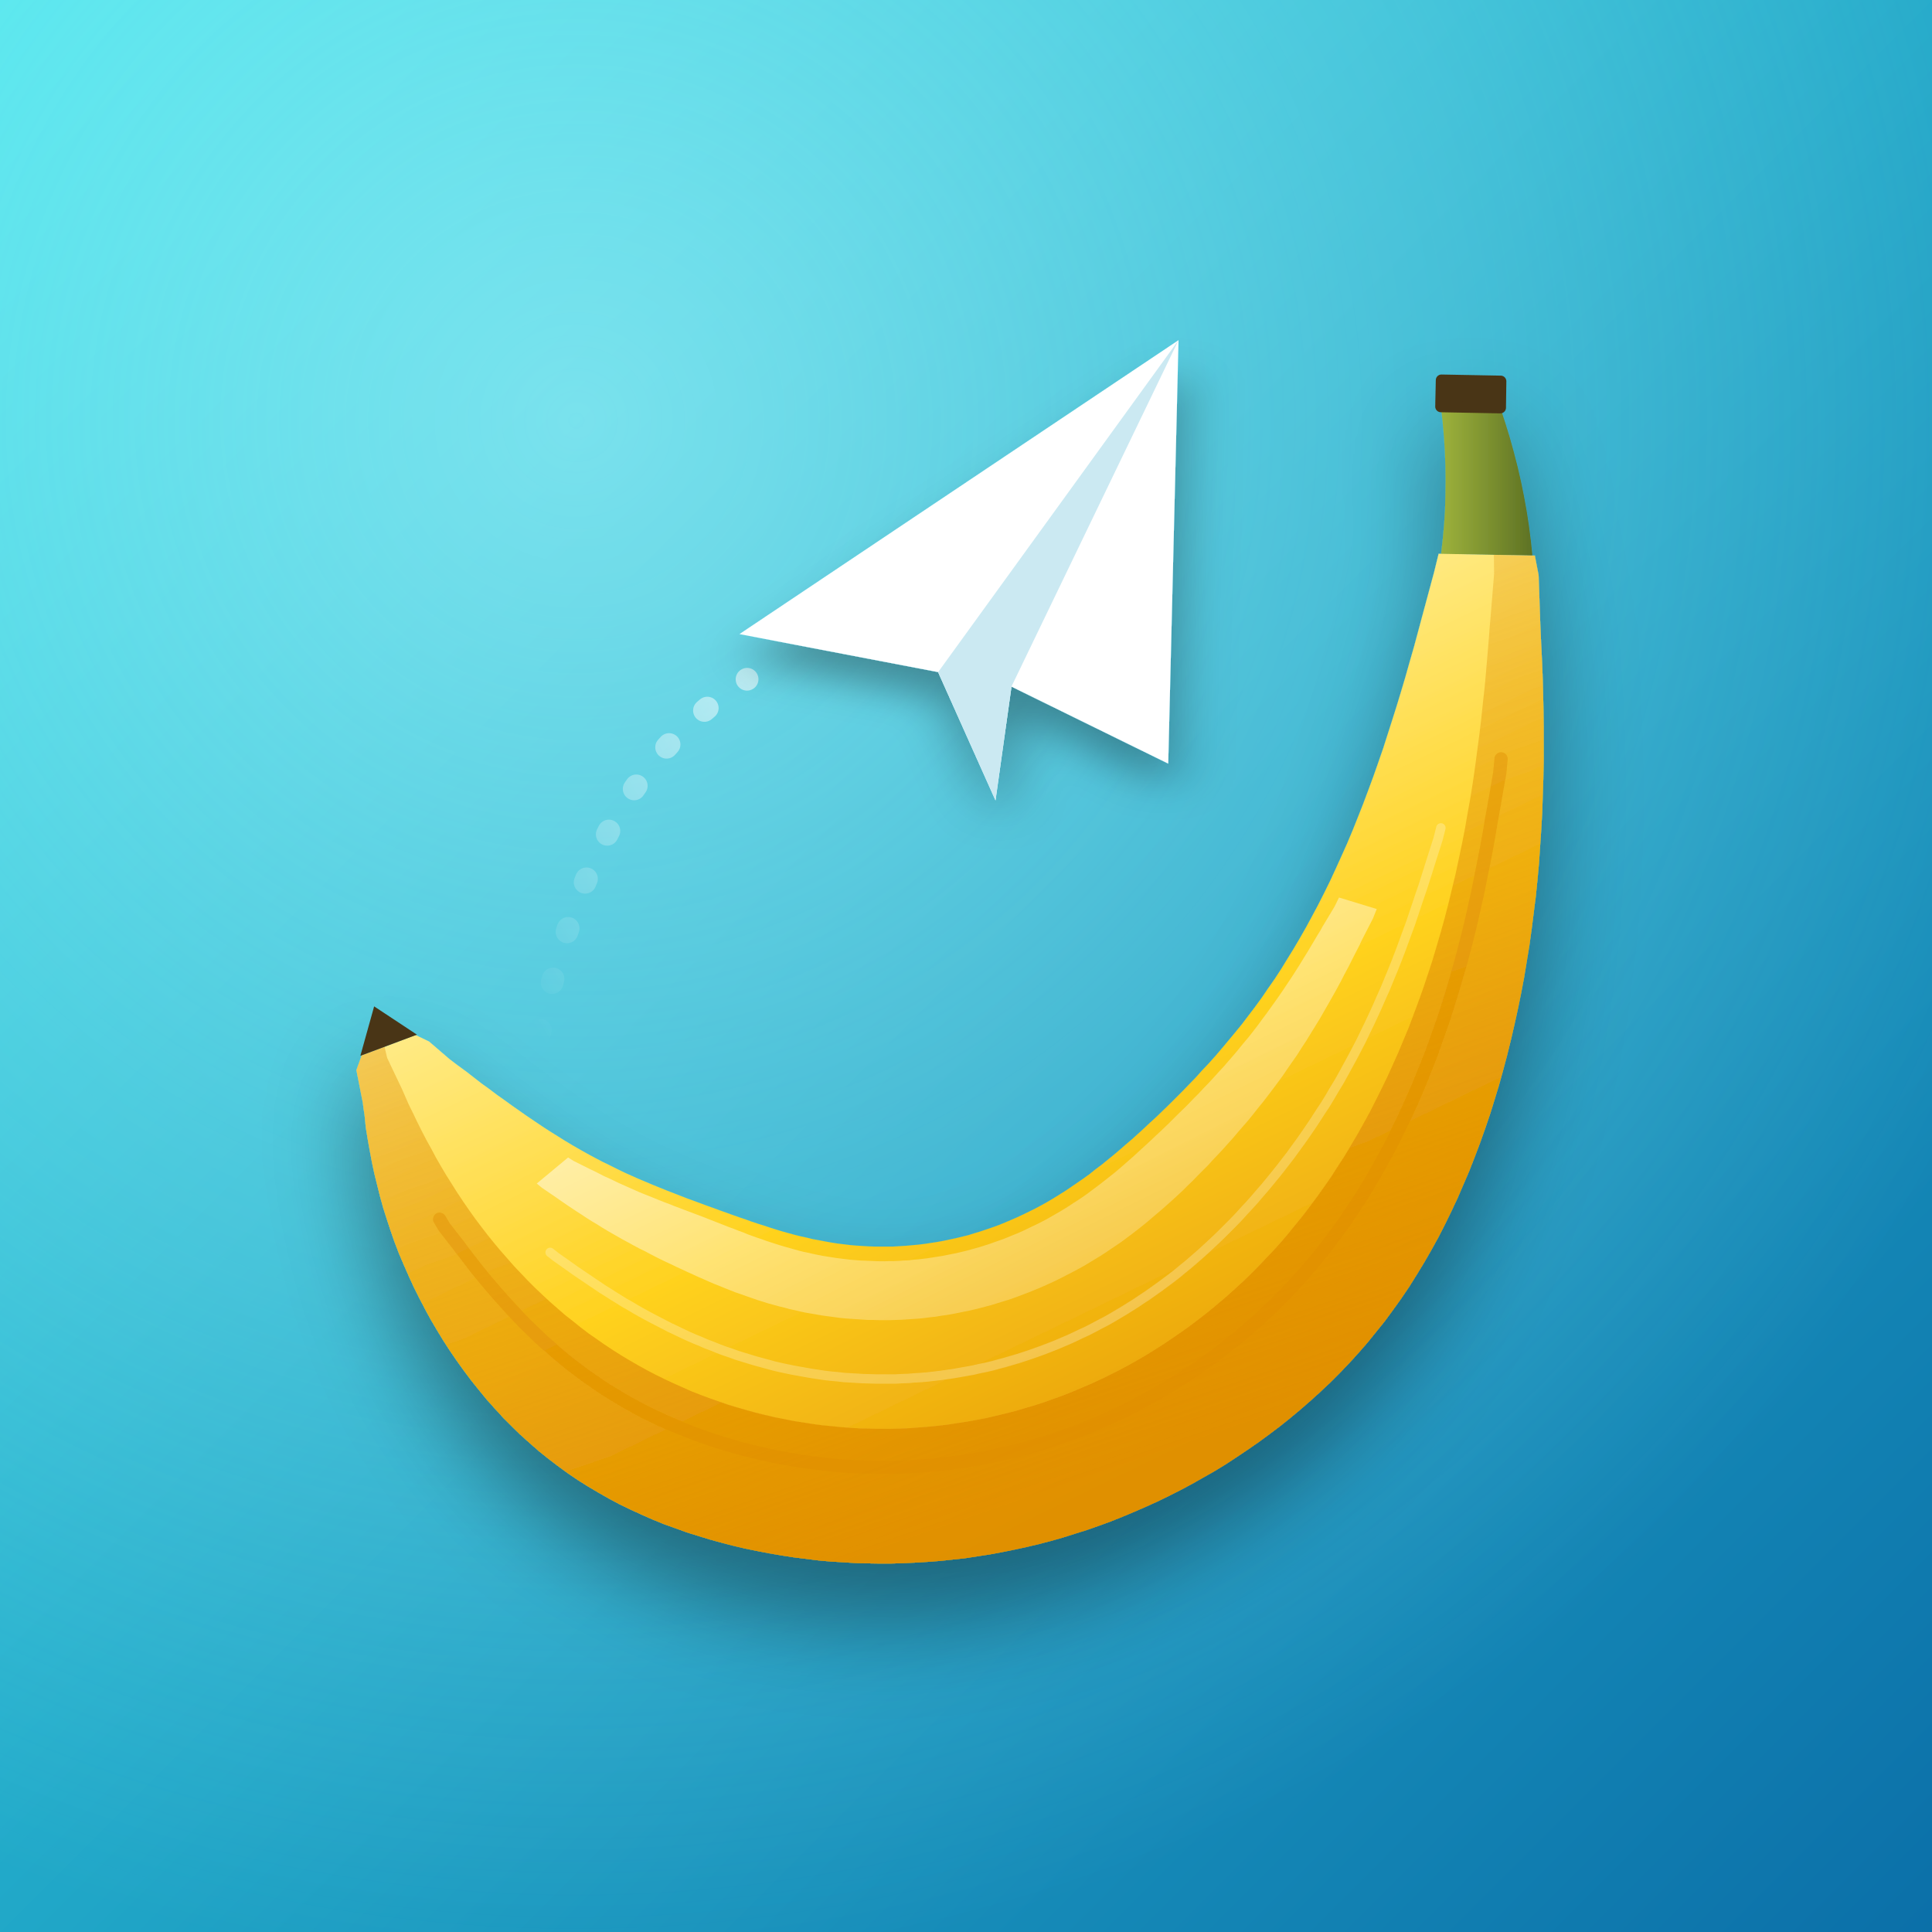
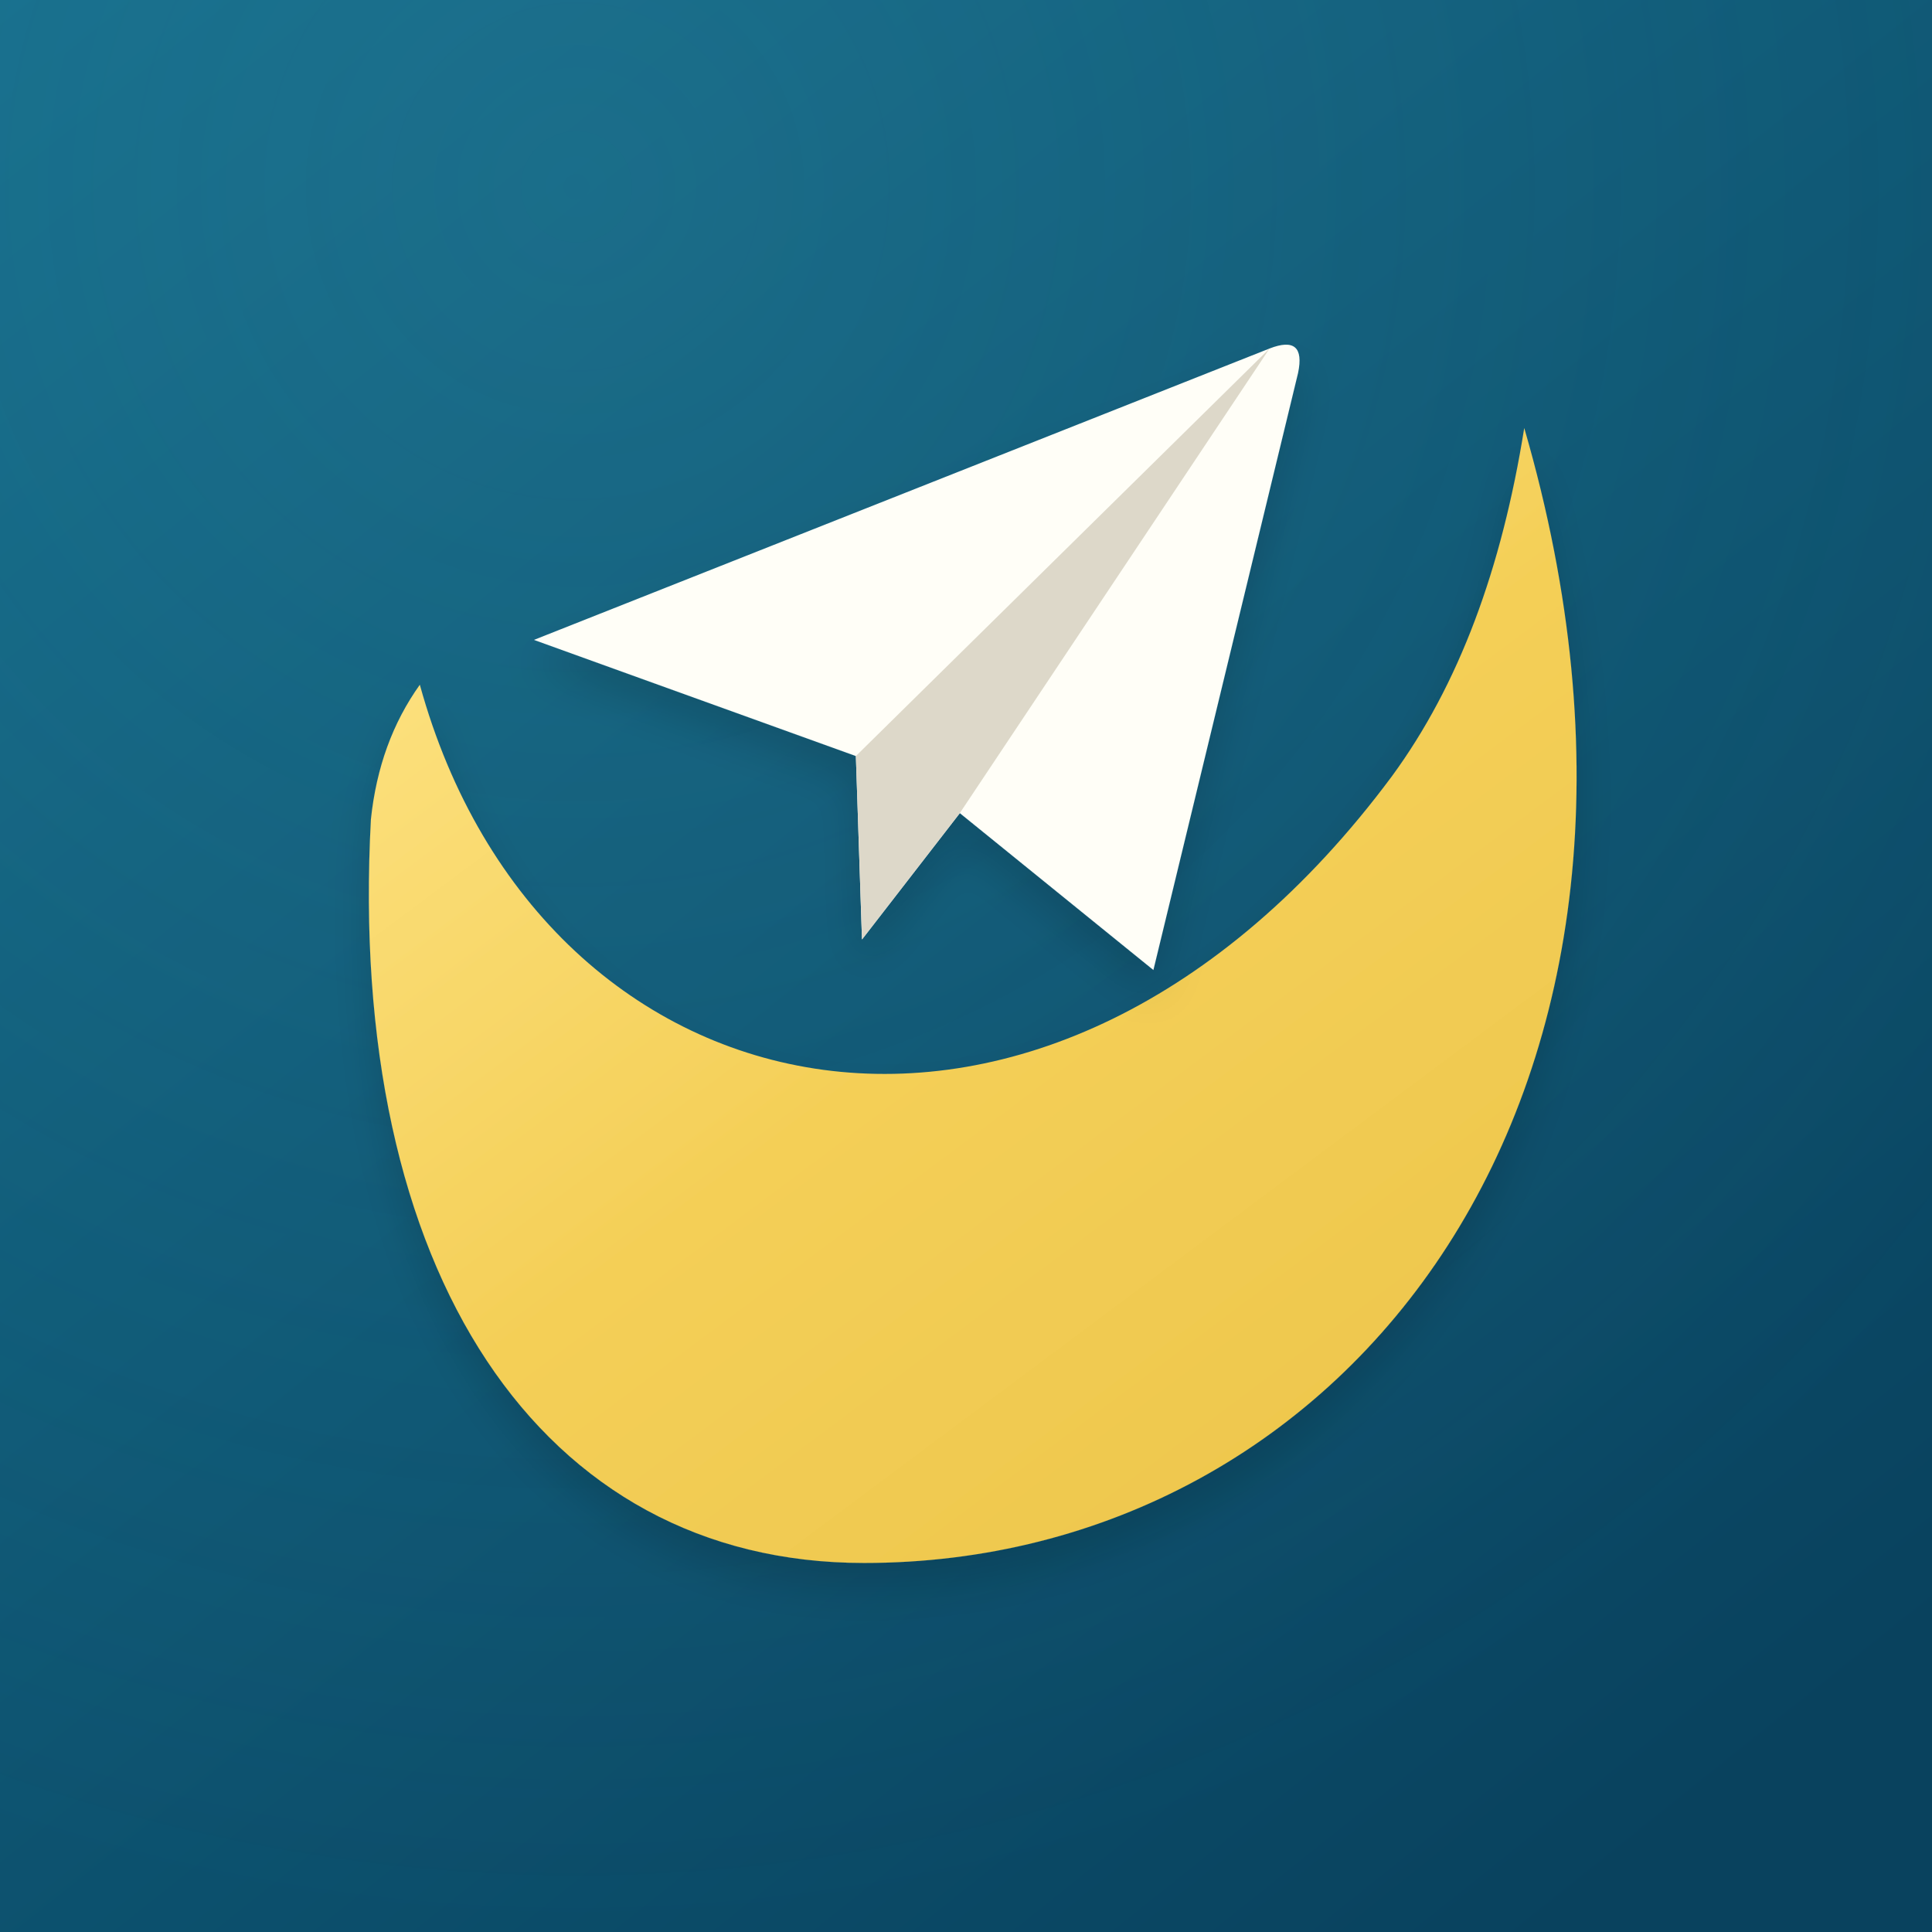
<svg xmlns="http://www.w3.org/2000/svg" width="1024" height="1024" viewBox="0 0 1024 1024">
  <defs>
-     <linearGradient id="bg" x1="0" y1="0" x2="1" y2="1">
-       <stop offset="0" stop-color="#36E0E8" />
-       <stop offset="1" stop-color="#0B6FA8" />
+     <linearGradient id="bg" x1="0" y1="0" x2="0.8" y2="1">
+       <stop offset="0" stop-color="#126A88" />
+       <stop offset="1" stop-color="#09425E" />
    </linearGradient>
-     <radialGradient id="glow" cx="0.30" cy="0.22" r="0.8">
-       <stop offset="0" stop-color="#B9FBFF" stop-opacity="0.55" />
-       <stop offset="1" stop-color="#B9FBFF" stop-opacity="0" />
+     <radialGradient id="glow" cx="0.3" cy="0.1" r="0.9">
+       <stop offset="0" stop-color="#52ABC2" stop-opacity="0.16" />
+       <stop offset="1" stop-color="#52ABC2" stop-opacity="0" />
    </radialGradient>
-     <linearGradient id="peel" x1="0.25" y1="0.2" x2="0.7" y2="1">
-       <stop offset="0" stop-color="#FFF5B0" />
-       <stop offset="0.5" stop-color="#FFD21F" />
-       <stop offset="1" stop-color="#E08E00" />
+     <linearGradient id="peel" x1="0" y1="0" x2="0.8" y2="1">
+       <stop offset="0" stop-color="#FFE68A" />
+       <stop offset="0.55" stop-color="#F4CF57" />
+       <stop offset="1" stop-color="#EDC64C" />
    </linearGradient>
-     <linearGradient id="under" x1="0" y1="0" x2="0.4" y2="1">
-       <stop offset="0" stop-color="#E08E00" stop-opacity="0" />
-       <stop offset="1" stop-color="#E08E00" stop-opacity="0.85" />
-     </linearGradient>
-     <linearGradient id="hi" x1="0" y1="0" x2="1" y2="1">
-       <stop offset="0" stop-color="#FFFFFF" stop-opacity="0.9" />
-       <stop offset="1" stop-color="#FFFFFF" stop-opacity="0.15" />
-     </linearGradient>
-     <linearGradient id="stemg" x1="0" y1="0" x2="1" y2="0">
-       <stop offset="0" stop-color="#9DB23C" />
-       <stop offset="1" stop-color="#5E7224" />
-     </linearGradient>
-     <linearGradient id="trail" x1="0" y1="1" x2="1" y2="0">
-       <stop offset="0" stop-color="#FFFFFF" stop-opacity="0" />
-       <stop offset="1" stop-color="#FFFFFF" stop-opacity="0.55" />
-     </linearGradient>
-     <filter id="shadow" x="-25%" y="-25%" width="150%" height="160%">
-       <feGaussianBlur in="SourceAlpha" stdDeviation="24" />
-       <feOffset dy="30" />
+     <filter id="shadow" x="-25%" y="-25%" width="150%" height="150%">
+       <feGaussianBlur in="SourceAlpha" stdDeviation="10" />
+       <feOffset dy="12" />
      <feComponentTransfer>
-         <feFuncA type="linear" slope="0.38" />
-       </feComponentTransfer>
-       <feMerge>
-         <feMergeNode />
-         <feMergeNode in="SourceGraphic" />
-       </feMerge>
-     </filter>
-     <filter id="pshadow" x="-40%" y="-40%" width="180%" height="190%">
-       <feGaussianBlur in="SourceAlpha" stdDeviation="12" />
-       <feOffset dy="14" />
-       <feComponentTransfer>
-         <feFuncA type="linear" slope="0.32" />
+         <feFuncA type="linear" slope="0.14" />
      </feComponentTransfer>
      <feMerge>
        <feMergeNode />
        <feMergeNode in="SourceGraphic" />
      </feMerge>
    </filter>
  </defs>
  <rect width="1024" height="1024" fill="url(#bg)" />
  <rect width="1024" height="1024" fill="url(#glow)" />
-   <g transform="translate(18 -6)">
+   <g transform="translate(-41 -41) scale(1.08)">
    <g filter="url(#shadow)">
-       <path d="M 745.8 299.6 L 746.7 291.8 L 747.4 284.0 L 747.9 276.2 L 748.1 268.4 L 748.2 260.6 L 748.1 252.8 L 747.8 245.0 L 747.3 237.2 L 746.6 229.4 L 745.7 221.5 L 777.2 222.1 L 779.8 230.0 L 782.2 237.8 L 784.4 245.7 L 786.4 253.5 L 788.2 261.3 L 789.8 269.2 L 791.2 277.0 L 792.4 284.8 L 793.4 292.6 L 794.2 300.4 Z" fill="url(#stemg)" />
-       <path d="M 745.7 221.5 L 777.2 222.1 L 777.4 208.1 L 746.0 207.5 Z" fill="#4A3418" stroke="#4A3418" stroke-width="6" stroke-linejoin="round" />
-       <path d="M 202.3 554.6 L 209.4 558.0 L 220.2 567.3 L 222.3 568.9 L 224.4 570.5 L 229.2 574.0 L 233.7 577.5 L 237.3 580.3 L 241.2 583.1 L 245.3 586.2 L 249.4 589.1 L 253.4 592.0 L 257.4 594.8 L 261.4 597.6 L 265.4 600.3 L 269.4 603.0 L 273.4 605.6 L 277.4 608.1 L 281.4 610.6 L 285.4 613.0 L 289.4 615.3 L 293.3 617.5 L 297.2 619.6 L 301.2 621.7 L 305.1 623.6 L 308.9 625.5 L 312.8 627.4 L 316.6 629.1 L 320.4 630.8 L 324.2 632.4 L 328.0 634.0 L 331.7 635.5 L 335.4 637.0 L 339.0 638.4 L 342.6 639.8 L 346.2 641.2 L 349.8 642.5 L 353.3 643.8 L 356.8 645.1 L 360.2 646.3 L 363.7 647.6 L 367.1 648.8 L 370.4 650.0 L 373.8 651.2 L 377.1 652.3 L 380.4 653.5 L 383.7 654.6 L 386.9 655.6 L 390.2 656.7 L 393.4 657.7 L 396.7 658.7 L 399.9 659.6 L 403.2 660.5 L 406.4 661.3 L 409.7 662.0 L 412.9 662.8 L 416.2 663.4 L 419.4 664.0 L 422.7 664.6 L 425.9 665.1 L 429.2 665.5 L 432.5 665.9 L 435.8 666.2 L 439.1 666.4 L 442.3 666.6 L 445.6 666.7 L 448.9 666.7 L 452.2 666.7 L 455.5 666.7 L 458.8 666.5 L 462.1 666.3 L 465.4 666.0 L 468.7 665.7 L 472.0 665.3 L 475.3 664.8 L 478.6 664.3 L 481.9 663.7 L 485.2 663.0 L 488.5 662.3 L 491.8 661.5 L 495.1 660.7 L 498.3 659.7 L 501.6 658.7 L 504.9 657.6 L 508.1 656.5 L 511.4 655.3 L 514.6 654.0 L 517.9 652.6 L 521.1 651.2 L 524.3 649.7 L 527.6 648.1 L 530.8 646.5 L 534.0 644.8 L 537.2 643.0 L 540.4 641.1 L 543.6 639.1 L 546.8 637.1 L 549.9 635.0 L 553.1 632.8 L 556.3 630.6 L 559.5 628.3 L 562.6 625.8 L 565.8 623.4 L 569.0 620.8 L 572.2 618.2 L 575.4 615.5 L 578.6 612.7 L 581.9 609.9 L 585.1 607.0 L 588.4 604.0 L 591.7 600.9 L 595.1 597.8 L 598.4 594.6 L 601.8 591.3 L 605.2 587.9 L 608.6 584.5 L 612.1 580.9 L 615.6 577.3 L 619.0 573.5 L 622.6 569.7 L 626.1 565.8 L 629.6 561.7 L 633.1 557.5 L 636.6 553.3 L 640.2 548.9 L 643.7 544.3 L 647.2 539.7 L 650.7 534.9 L 654.1 529.9 L 657.6 524.9 L 661.0 519.7 L 664.3 514.3 L 667.7 508.8 L 671.0 503.2 L 674.3 497.4 L 677.5 491.5 L 680.7 485.5 L 683.9 479.2 L 687.0 472.9 L 690.0 466.4 L 693.0 459.8 L 696.0 453.1 L 698.9 446.2 L 701.7 439.2 L 704.5 432.1 L 707.2 424.9 L 709.9 417.6 L 712.5 410.2 L 715.1 402.7 L 717.5 395.2 L 719.9 387.7 L 722.3 380.1 L 724.7 372.2 L 726.9 364.8 L 728.9 357.7 L 731.4 349.0 L 733.8 340.1 L 734.9 336.0 L 736.0 331.9 L 742.1 309.3 L 744.5 299.5 L 795.5 300.5 L 797.5 310.9 L 798.4 336.7 L 798.6 341.4 L 798.8 345.9 L 799.3 356.1 L 799.7 366.1 L 799.9 374.2 L 800.1 382.8 L 800.2 391.9 L 800.2 400.9 L 800.2 409.8 L 800.0 418.7 L 799.7 427.7 L 799.4 436.7 L 798.9 445.6 L 798.3 454.5 L 797.7 463.4 L 796.9 472.3 L 796.0 481.1 L 794.9 489.8 L 793.8 498.5 L 792.6 507.1 L 791.2 515.6 L 789.8 524.1 L 788.2 532.5 L 786.5 540.8 L 784.7 549.0 L 782.8 557.2 L 780.8 565.3 L 778.7 573.2 L 776.5 581.1 L 774.1 589.0 L 771.7 596.7 L 769.1 604.3 L 766.4 611.9 L 763.6 619.3 L 760.7 626.7 L 757.6 633.9 L 754.5 641.1 L 751.2 648.1 L 747.8 655.1 L 744.3 661.9 L 740.6 668.6 L 736.8 675.2 L 732.9 681.6 L 728.9 688.0 L 724.7 694.2 L 720.4 700.2 L 716.0 706.2 L 711.4 711.9 L 706.8 717.6 L 702.0 723.1 L 697.1 728.5 L 692.1 733.7 L 687.0 738.8 L 681.8 743.7 L 676.5 748.5 L 671.1 753.2 L 665.7 757.7 L 660.2 762.1 L 654.5 766.4 L 648.9 770.5 L 643.1 774.5 L 637.3 778.4 L 631.5 782.2 L 625.6 785.8 L 619.6 789.2 L 613.6 792.6 L 607.6 795.8 L 601.5 798.9 L 595.3 801.9 L 589.1 804.7 L 582.9 807.4 L 576.7 810.0 L 570.4 812.5 L 564.1 814.8 L 557.8 817.0 L 551.4 819.0 L 545.1 821.0 L 538.7 822.8 L 532.2 824.5 L 525.8 826.0 L 519.3 827.4 L 512.9 828.7 L 506.4 829.9 L 499.9 830.9 L 493.4 831.9 L 486.9 832.6 L 480.4 833.3 L 473.9 833.8 L 467.4 834.2 L 460.8 834.5 L 454.3 834.7 L 447.8 834.7 L 441.3 834.6 L 434.8 834.4 L 428.4 834.0 L 421.9 833.6 L 415.4 833.0 L 409.0 832.2 L 402.6 831.4 L 396.2 830.4 L 389.8 829.3 L 383.5 828.1 L 377.1 826.8 L 370.8 825.3 L 364.6 823.7 L 358.4 822.0 L 352.2 820.1 L 346.1 818.2 L 340.0 816.0 L 333.9 813.8 L 328.0 811.4 L 322.1 808.8 L 316.2 806.1 L 310.4 803.3 L 304.8 800.3 L 299.2 797.1 L 293.6 793.8 L 288.2 790.4 L 282.9 786.8 L 277.7 783.0 L 272.6 779.1 L 267.6 775.1 L 262.7 770.8 L 257.9 766.5 L 253.3 762.0 L 248.7 757.4 L 244.3 752.6 L 240.0 747.8 L 235.9 742.8 L 231.8 737.7 L 227.9 732.5 L 224.1 727.2 L 220.4 721.8 L 216.9 716.4 L 213.5 710.8 L 210.2 705.2 L 207.1 699.5 L 204.1 693.7 L 201.2 687.9 L 198.5 682.0 L 195.9 676.1 L 193.4 670.2 L 191.1 664.2 L 189.0 658.2 L 187.0 652.1 L 185.1 646.1 L 183.4 640.0 L 181.9 634.0 L 180.4 627.9 L 179.1 621.8 L 178.0 615.9 L 177.0 610.4 L 175.9 603.7 L 175.2 596.7 L 174.7 593.6 L 174.3 590.4 L 170.9 573.2 L 173.7 565.4 Z" fill="url(#peel)" />
-       <path d="M 185.8 560.8 L 187.2 566.7 L 193.8 580.6 L 195.0 583.1 L 196.1 585.6 L 198.5 591.1 L 201.1 596.4 L 203.2 600.8 L 205.5 605.4 L 208.0 610.2 L 210.6 614.9 L 213.1 619.6 L 215.8 624.3 L 218.6 629.0 L 221.5 633.6 L 224.4 638.2 L 227.4 642.7 L 230.5 647.2 L 233.7 651.7 L 237.0 656.1 L 240.3 660.4 L 243.7 664.6 L 247.2 668.8 L 250.8 672.9 L 254.4 677.0 L 258.1 680.9 L 261.8 684.8 L 265.6 688.6 L 269.5 692.3 L 273.4 695.9 L 277.4 699.4 L 281.4 702.9 L 285.6 706.2 L 289.7 709.5 L 293.9 712.7 L 298.2 715.7 L 302.5 718.7 L 306.9 721.6 L 311.3 724.4 L 315.8 727.1 L 320.3 729.7 L 324.8 732.2 L 329.4 734.6 L 334.1 736.9 L 338.8 739.1 L 343.5 741.2 L 348.2 743.3 L 353.0 745.2 L 357.8 747.0 L 362.7 748.7 L 367.6 750.4 L 372.5 751.9 L 377.4 753.3 L 382.4 754.7 L 387.3 755.9 L 392.3 757.1 L 397.4 758.1 L 402.4 759.1 L 407.4 759.9 L 412.5 760.7 L 417.6 761.4 L 422.7 761.9 L 427.8 762.4 L 432.9 762.8 L 438.0 763.1 L 443.2 763.2 L 448.3 763.3 L 453.4 763.3 L 458.6 763.2 L 463.7 763.0 L 468.9 762.6 L 474.0 762.2 L 479.2 761.7 L 484.3 761.1 L 489.4 760.3 L 494.6 759.5 L 499.7 758.6 L 504.8 757.6 L 509.9 756.4 L 515.0 755.2 L 520.1 753.9 L 525.2 752.4 L 530.3 750.9 L 535.3 749.3 L 540.3 747.5 L 545.3 745.7 L 550.3 743.7 L 555.3 741.6 L 560.2 739.5 L 565.2 737.2 L 570.1 734.8 L 574.9 732.4 L 579.8 729.8 L 584.6 727.1 L 589.4 724.3 L 594.1 721.4 L 598.8 718.4 L 603.5 715.2 L 608.2 712.0 L 612.8 708.7 L 617.4 705.2 L 621.9 701.7 L 626.4 698.0 L 630.8 694.3 L 635.2 690.4 L 639.6 686.4 L 643.9 682.3 L 648.1 678.1 L 652.3 673.7 L 656.5 669.3 L 660.6 664.8 L 664.6 660.1 L 668.5 655.3 L 672.5 650.4 L 676.3 645.4 L 680.1 640.3 L 683.8 635.1 L 687.5 629.8 L 691.0 624.3 L 694.6 618.8 L 698.0 613.1 L 701.4 607.4 L 704.7 601.5 L 708.0 595.5 L 711.1 589.4 L 714.2 583.2 L 717.3 576.8 L 720.2 570.4 L 723.1 563.9 L 725.9 557.2 L 728.7 550.5 L 731.3 543.6 L 733.9 536.6 L 736.4 529.6 L 738.8 522.4 L 741.2 515.1 L 743.4 507.7 L 745.6 500.2 L 747.7 492.6 L 749.7 484.9 L 751.6 477.0 L 753.5 469.2 L 755.2 461.2 L 756.9 453.1 L 758.5 445.0 L 759.9 436.8 L 761.4 428.5 L 762.7 420.3 L 763.9 411.9 L 765.0 403.6 L 766.1 395.3 L 767.1 386.9 L 768.0 378.3 L 768.9 370.2 L 769.6 362.5 L 770.4 353.1 L 771.2 343.4 L 771.5 339.1 L 771.9 334.7 L 773.9 310.2 L 773.8 300.1 L 795.5 300.5 L 797.5 310.9 L 798.4 336.7 L 798.6 341.4 L 798.8 345.9 L 799.3 356.1 L 799.7 366.1 L 799.9 374.2 L 800.1 382.8 L 800.2 391.9 L 800.2 400.9 L 800.2 409.8 L 800.0 418.7 L 799.7 427.7 L 799.4 436.7 L 798.9 445.6 L 798.3 454.5 L 797.7 463.4 L 796.9 472.3 L 796.0 481.1 L 794.9 489.8 L 793.8 498.5 L 792.6 507.1 L 791.2 515.6 L 789.8 524.1 L 788.2 532.5 L 786.5 540.8 L 784.7 549.0 L 782.8 557.2 L 780.8 565.3 L 778.7 573.2 L 776.5 581.1 L 774.1 589.0 L 771.7 596.7 L 769.1 604.3 L 766.4 611.9 L 763.6 619.3 L 760.7 626.7 L 757.6 633.9 L 754.5 641.1 L 751.2 648.1 L 747.8 655.1 L 744.3 661.9 L 740.6 668.6 L 736.8 675.2 L 732.9 681.6 L 728.9 688.0 L 724.7 694.2 L 720.4 700.2 L 716.0 706.2 L 711.4 711.9 L 706.8 717.6 L 702.0 723.1 L 697.1 728.5 L 692.1 733.7 L 687.0 738.8 L 681.8 743.7 L 676.5 748.5 L 671.1 753.2 L 665.7 757.7 L 660.2 762.1 L 654.5 766.4 L 648.9 770.5 L 643.1 774.5 L 637.3 778.4 L 631.5 782.2 L 625.6 785.8 L 619.6 789.2 L 613.6 792.6 L 607.6 795.8 L 601.5 798.9 L 595.3 801.9 L 589.1 804.7 L 582.9 807.4 L 576.7 810.0 L 570.4 812.5 L 564.1 814.8 L 557.8 817.0 L 551.4 819.0 L 545.1 821.0 L 538.7 822.8 L 532.2 824.5 L 525.8 826.0 L 519.3 827.4 L 512.9 828.7 L 506.4 829.9 L 499.9 830.9 L 493.4 831.9 L 486.9 832.6 L 480.4 833.3 L 473.9 833.8 L 467.4 834.2 L 460.8 834.5 L 454.3 834.7 L 447.8 834.7 L 441.3 834.6 L 434.8 834.4 L 428.4 834.0 L 421.9 833.6 L 415.4 833.0 L 409.0 832.2 L 402.6 831.4 L 396.2 830.4 L 389.8 829.3 L 383.5 828.1 L 377.1 826.8 L 370.8 825.3 L 364.6 823.7 L 358.4 822.0 L 352.2 820.1 L 346.1 818.2 L 340.0 816.0 L 333.9 813.8 L 328.0 811.4 L 322.1 808.8 L 316.2 806.1 L 310.4 803.3 L 304.8 800.3 L 299.2 797.1 L 293.6 793.8 L 288.2 790.4 L 282.9 786.8 L 277.7 783.0 L 272.6 779.1 L 267.6 775.1 L 262.7 770.8 L 257.9 766.5 L 253.3 762.0 L 248.7 757.4 L 244.3 752.6 L 240.0 747.8 L 235.9 742.8 L 231.8 737.7 L 227.9 732.5 L 224.1 727.2 L 220.4 721.8 L 216.9 716.4 L 213.5 710.8 L 210.2 705.2 L 207.1 699.5 L 204.1 693.7 L 201.2 687.9 L 198.5 682.0 L 195.9 676.1 L 193.4 670.2 L 191.1 664.2 L 189.0 658.2 L 187.0 652.1 L 185.1 646.1 L 183.4 640.0 L 181.9 634.0 L 180.4 627.9 L 179.1 621.8 L 178.0 615.9 L 177.0 610.4 L 175.9 603.7 L 175.2 596.7 L 174.7 593.6 L 174.3 590.4 L 170.9 573.2 L 173.7 565.4 Z" fill="url(#under)" />
-       <path d="M 215.0 652.2 L 217.5 656.4 L 225.3 666.4 L 226.6 668.2 L 228.0 670.0 L 231.0 673.9 L 234.0 677.8 L 236.5 680.9 L 239.2 684.2 L 242.1 687.6 L 245.0 691.0 L 248.0 694.4 L 251.0 697.7 L 254.1 701.1 L 257.2 704.4 L 260.4 707.7 L 263.7 710.9 L 267.0 714.1 L 270.4 717.3 L 273.9 720.3 L 277.4 723.4 L 281.0 726.4 L 284.6 729.3 L 288.3 732.1 L 292.0 734.9 L 295.8 737.5 L 299.6 740.2 L 303.4 742.7 L 307.4 745.1 L 311.3 747.5 L 315.3 749.8 L 319.4 752.0 L 323.4 754.2 L 327.5 756.2 L 331.7 758.2 L 335.9 760.1 L 340.1 761.9 L 344.3 763.6 L 348.6 765.3 L 352.9 766.9 L 357.2 768.4 L 361.6 769.9 L 365.9 771.2 L 370.3 772.5 L 374.7 773.8 L 379.2 774.9 L 383.6 776.0 L 388.1 777.0 L 392.5 778.0 L 397.0 778.8 L 401.5 779.6 L 406.0 780.4 L 410.5 781.0 L 415.1 781.6 L 419.6 782.1 L 424.2 782.6 L 428.7 783.0 L 433.3 783.3 L 437.9 783.5 L 442.4 783.6 L 447.0 783.7 L 451.6 783.7 L 456.2 783.7 L 460.8 783.5 L 465.4 783.3 L 470.0 783.0 L 474.5 782.7 L 479.1 782.2 L 483.7 781.7 L 488.3 781.1 L 492.9 780.5 L 497.5 779.8 L 502.0 779.0 L 506.6 778.1 L 511.2 777.1 L 515.7 776.1 L 520.3 775.0 L 524.8 773.8 L 529.3 772.5 L 533.8 771.2 L 538.3 769.8 L 542.8 768.3 L 547.3 766.7 L 551.8 765.1 L 556.2 763.4 L 560.6 761.6 L 565.1 759.7 L 569.4 757.8 L 573.8 755.8 L 578.2 753.7 L 582.5 751.5 L 586.8 749.2 L 591.1 746.9 L 595.4 744.5 L 599.6 742.0 L 603.9 739.5 L 608.1 736.8 L 612.2 734.1 L 616.4 731.3 L 620.5 728.4 L 624.6 725.5 L 628.6 722.5 L 632.6 719.3 L 636.6 716.2 L 640.6 712.9 L 644.5 709.5 L 648.4 706.1 L 652.2 702.6 L 656.0 699.0 L 659.7 695.3 L 663.4 691.6 L 667.1 687.7 L 670.7 683.8 L 674.2 679.8 L 677.7 675.7 L 681.2 671.5 L 684.5 667.3 L 687.9 662.9 L 691.1 658.5 L 694.4 654.0 L 697.5 649.4 L 700.6 644.7 L 703.7 640.0 L 706.6 635.2 L 709.6 630.2 L 712.4 625.3 L 715.2 620.2 L 718.0 615.1 L 720.7 609.9 L 723.3 604.6 L 725.9 599.2 L 728.4 593.8 L 730.9 588.3 L 733.3 582.7 L 735.6 577.1 L 737.9 571.4 L 740.2 565.6 L 742.3 559.8 L 744.4 553.9 L 746.5 547.9 L 748.5 541.9 L 750.4 535.8 L 752.3 529.7 L 754.1 523.5 L 755.9 517.3 L 757.6 511.0 L 759.2 504.8 L 760.8 498.5 L 762.3 492.1 L 763.7 485.8 L 765.1 479.6 L 766.4 473.2 L 767.7 466.8 L 768.9 460.7 L 770.0 454.9 L 771.3 447.8 L 772.5 440.6 L 773.1 437.3 L 773.7 434.0 L 776.9 415.7 L 777.6 408.2" fill="none" stroke="#E08E00" stroke-opacity="0.45" stroke-width="7" stroke-linecap="round" />
-       <path d="M 273.6 669.8 L 276.5 672.1 L 284.3 677.6 L 285.7 678.6 L 287.1 679.6 L 290.2 681.7 L 293.3 683.8 L 295.8 685.5 L 298.5 687.3 L 301.3 689.2 L 304.2 691.0 L 307.0 692.8 L 309.9 694.6 L 312.8 696.4 L 315.8 698.1 L 318.8 699.9 L 321.8 701.6 L 324.9 703.3 L 327.9 704.9 L 331.0 706.5 L 334.1 708.1 L 337.2 709.7 L 340.4 711.2 L 343.5 712.7 L 346.7 714.2 L 349.9 715.6 L 353.1 716.9 L 356.3 718.3 L 359.5 719.5 L 362.7 720.8 L 365.9 722.0 L 369.2 723.1 L 372.5 724.3 L 375.7 725.3 L 379.0 726.3 L 382.3 727.3 L 385.6 728.2 L 388.9 729.1 L 392.2 730.0 L 395.6 730.8 L 398.9 731.5 L 402.3 732.2 L 405.6 732.8 L 409.0 733.4 L 412.4 734.0 L 415.7 734.5 L 419.1 735.0 L 422.5 735.4 L 425.9 735.7 L 429.3 736.1 L 432.7 736.3 L 436.1 736.5 L 439.5 736.7 L 443.0 736.8 L 446.4 736.9 L 449.8 736.9 L 453.2 736.9 L 456.7 736.9 L 460.1 736.7 L 463.5 736.6 L 466.9 736.3 L 470.4 736.1 L 473.8 735.8 L 477.2 735.4 L 480.6 735.0 L 484.1 734.5 L 487.5 734.0 L 490.9 733.4 L 494.3 732.8 L 497.7 732.2 L 501.1 731.4 L 504.6 730.7 L 508.0 729.9 L 511.3 729.0 L 514.7 728.1 L 518.1 727.1 L 521.5 726.1 L 524.9 725.0 L 528.2 723.9 L 531.6 722.7 L 534.9 721.5 L 538.3 720.2 L 541.6 718.9 L 544.9 717.5 L 548.2 716.1 L 551.5 714.6 L 554.8 713.0 L 558.1 711.5 L 561.4 709.8 L 564.6 708.1 L 567.9 706.4 L 571.1 704.6 L 574.3 702.7 L 577.5 700.8 L 580.7 698.8 L 583.9 696.8 L 587.0 694.7 L 590.2 692.6 L 593.3 690.4 L 596.4 688.2 L 599.5 685.9 L 602.6 683.6 L 605.7 681.2 L 608.7 678.7 L 611.8 676.2 L 614.8 673.6 L 617.8 671.0 L 620.8 668.3 L 623.7 665.6 L 626.7 662.8 L 629.6 660.0 L 632.5 657.1 L 635.4 654.2 L 638.3 651.2 L 641.1 648.1 L 644.0 645.0 L 646.8 641.9 L 649.6 638.6 L 652.4 635.4 L 655.2 632.0 L 657.9 628.7 L 660.7 625.2 L 663.4 621.7 L 666.1 618.2 L 668.7 614.6 L 671.4 610.9 L 674.0 607.2 L 676.6 603.4 L 679.2 599.5 L 681.7 595.6 L 684.3 591.7 L 686.8 587.6 L 689.2 583.5 L 691.7 579.4 L 694.1 575.1 L 696.4 570.9 L 698.8 566.5 L 701.1 562.1 L 703.4 557.7 L 705.6 553.1 L 707.8 548.6 L 710.0 543.9 L 712.1 539.3 L 714.2 534.5 L 716.3 529.8 L 718.3 524.9 L 720.3 520.1 L 722.2 515.3 L 724.1 510.4 L 725.9 505.5 L 727.7 500.6 L 729.5 495.7 L 731.2 490.7 L 732.8 485.9 L 734.3 481.4 L 736.2 475.9 L 738.0 470.2 L 738.8 467.7 L 739.6 465.1 L 744.2 450.7 L 745.7 444.8" fill="none" stroke="#FFFFFF" stroke-opacity="0.25" stroke-width="5" stroke-linecap="round" />
-       <path d="M 283.1 619.5 L 286.0 621.3 L 293.6 625.1 L 295.0 625.8 L 296.3 626.4 L 299.3 627.9 L 302.2 629.4 L 304.7 630.5 L 307.2 631.7 L 309.9 633.0 L 312.6 634.2 L 315.3 635.4 L 318.0 636.6 L 320.7 637.8 L 323.4 638.9 L 326.2 640.0 L 328.9 641.1 L 331.6 642.2 L 334.4 643.3 L 337.1 644.3 L 339.8 645.4 L 342.5 646.4 L 345.1 647.4 L 347.8 648.4 L 350.4 649.4 L 353.1 650.4 L 355.7 651.4 L 358.2 652.4 L 360.8 653.4 L 363.3 654.4 L 365.9 655.4 L 368.4 656.4 L 370.9 657.3 L 373.4 658.3 L 375.9 659.2 L 378.3 660.2 L 380.8 661.1 L 383.3 662.0 L 385.7 662.8 L 388.2 663.7 L 390.6 664.5 L 393.1 665.3 L 395.6 666.1 L 398.0 666.8 L 400.5 667.5 L 403.0 668.2 L 405.5 668.9 L 407.9 669.5 L 410.4 670.0 L 412.9 670.6 L 415.4 671.1 L 417.9 671.6 L 420.4 672.0 L 422.9 672.4 L 425.5 672.8 L 428.0 673.1 L 430.5 673.4 L 433.0 673.7 L 435.6 673.9 L 438.1 674.1 L 440.6 674.2 L 443.2 674.3 L 445.7 674.4 L 448.2 674.5 L 450.8 674.5 L 453.3 674.4 L 455.9 674.4 L 458.4 674.3 L 460.9 674.1 L 463.5 674.0 L 466.0 673.7 L 468.6 673.5 L 471.1 673.2 L 473.7 672.9 L 476.2 672.5 L 478.7 672.1 L 481.3 671.7 L 483.8 671.2 L 486.3 670.7 L 488.9 670.2 L 491.4 669.6 L 493.9 669.0 L 496.5 668.3 L 499.0 667.6 L 501.5 666.9 L 504.0 666.1 L 506.5 665.3 L 509.0 664.4 L 511.6 663.5 L 514.1 662.6 L 516.6 661.6 L 519.0 660.6 L 521.5 659.6 L 524.0 658.5 L 526.5 657.3 L 529.0 656.1 L 531.5 654.9 L 533.9 653.7 L 536.4 652.4 L 538.9 651.0 L 541.3 649.6 L 543.7 648.2 L 546.2 646.7 L 548.6 645.2 L 551.0 643.6 L 553.5 642.0 L 555.9 640.4 L 558.3 638.7 L 560.7 636.9 L 563.1 635.1 L 565.5 633.3 L 567.9 631.4 L 570.3 629.5 L 572.7 627.6 L 575.1 625.6 L 577.5 623.5 L 579.9 621.4 L 582.3 619.3 L 584.7 617.1 L 587.1 614.9 L 589.5 612.7 L 592.0 610.4 L 594.4 608.1 L 596.9 605.8 L 599.4 603.4 L 601.9 601.0 L 604.4 598.5 L 606.9 596.0 L 609.5 593.5 L 612.1 590.9 L 614.7 588.2 L 617.3 585.6 L 619.9 582.8 L 622.5 580.1 L 625.2 577.2 L 627.8 574.3 L 630.5 571.4 L 633.1 568.4 L 635.8 565.3 L 638.4 562.2 L 641.0 559.0 L 643.7 555.8 L 646.3 552.5 L 648.9 549.1 L 651.4 545.7 L 654.0 542.2 L 656.5 538.7 L 659.0 535.2 L 661.5 531.6 L 663.9 528.0 L 666.3 524.4 L 668.7 520.7 L 671.1 516.9 L 673.3 513.3 L 675.4 509.9 L 677.9 505.7 L 680.5 501.3 L 681.7 499.4 L 682.8 497.4 L 689.4 486.4 L 691.7 481.7 L 711.7 487.8 L 709.7 492.8 L 703.6 504.7 L 702.6 506.9 L 701.5 509.0 L 699.1 513.7 L 696.8 518.3 L 694.8 522.0 L 692.8 525.9 L 690.6 530.0 L 688.3 534.1 L 686.1 538.0 L 683.8 542.0 L 681.5 546.0 L 679.1 549.9 L 676.7 553.8 L 674.3 557.7 L 671.8 561.5 L 669.4 565.3 L 666.8 569.0 L 664.3 572.6 L 661.8 576.3 L 659.2 579.8 L 656.6 583.3 L 654.0 586.7 L 651.4 590.1 L 648.7 593.4 L 646.1 596.7 L 643.5 599.9 L 640.8 603.0 L 638.1 606.1 L 635.5 609.2 L 632.8 612.2 L 630.2 615.1 L 627.5 618.0 L 624.8 620.8 L 622.2 623.7 L 619.5 626.4 L 616.8 629.1 L 614.2 631.8 L 611.5 634.4 L 608.9 637.0 L 606.2 639.5 L 603.5 642.0 L 600.8 644.4 L 598.1 646.8 L 595.4 649.1 L 592.7 651.4 L 590.0 653.7 L 587.3 655.9 L 584.6 658.0 L 581.9 660.1 L 579.1 662.2 L 576.4 664.2 L 573.6 666.1 L 570.8 668.0 L 568.0 669.9 L 565.2 671.7 L 562.4 673.4 L 559.6 675.1 L 556.8 676.8 L 553.9 678.4 L 551.1 679.9 L 548.2 681.4 L 545.3 682.9 L 542.5 684.3 L 539.6 685.7 L 536.7 687.0 L 533.8 688.3 L 530.9 689.5 L 528.0 690.7 L 525.1 691.8 L 522.2 692.9 L 519.2 694.0 L 516.3 695.0 L 513.3 695.9 L 510.4 696.8 L 507.5 697.7 L 504.5 698.5 L 501.5 699.3 L 498.6 700.0 L 495.6 700.7 L 492.6 701.3 L 489.7 701.9 L 486.7 702.5 L 483.7 703.0 L 480.7 703.4 L 477.8 703.9 L 474.8 704.2 L 471.8 704.6 L 468.8 704.9 L 465.8 705.1 L 462.8 705.3 L 459.8 705.5 L 456.9 705.6 L 453.9 705.7 L 450.9 705.7 L 447.9 705.7 L 444.9 705.6 L 442.0 705.6 L 439.0 705.4 L 436.0 705.2 L 433.0 705.0 L 430.1 704.8 L 427.1 704.5 L 424.2 704.1 L 421.2 703.7 L 418.2 703.3 L 415.3 702.8 L 412.4 702.3 L 409.4 701.8 L 406.5 701.2 L 403.6 700.5 L 400.7 699.9 L 397.8 699.1 L 394.9 698.4 L 392.0 697.6 L 389.1 696.8 L 386.2 695.9 L 383.3 695.0 L 380.5 694.0 L 377.6 693.0 L 374.8 692.0 L 371.9 691.0 L 369.1 689.9 L 366.3 688.8 L 363.4 687.6 L 360.6 686.5 L 357.8 685.3 L 354.9 684.0 L 352.1 682.8 L 349.3 681.5 L 346.4 680.2 L 343.6 678.9 L 340.8 677.6 L 337.9 676.2 L 335.1 674.9 L 332.2 673.5 L 329.4 672.1 L 326.5 670.6 L 323.7 669.1 L 320.8 667.7 L 318.0 666.2 L 315.1 664.6 L 312.3 663.1 L 309.5 661.5 L 306.7 659.9 L 303.9 658.3 L 301.1 656.6 L 298.4 654.9 L 295.7 653.3 L 293.0 651.6 L 290.3 649.8 L 287.8 648.2 L 285.4 646.6 L 282.4 644.6 L 279.5 642.6 L 278.2 641.7 L 276.8 640.7 L 269.3 635.6 L 266.5 633.3 Z" fill="url(#hi)" opacity="0.75" />
-       <path d="M 203.0 554.4 L 180.3 539.4 L 173.0 565.6 Z" fill="#4A3418" />
+       <path d="M 244 374 C 304 592 553 645 721 419 C 754 374 775 317 786 248 C 881 575 699 805 462 805 C 303 805 208 662 220 440 Q 224 402 244 374 Z" fill="url(#peel)" />
    </g>
-     <path d="M 268 554 C 288 464 318 404 378 366" fill="none" stroke="url(#trail)" stroke-width="12" stroke-linecap="round" stroke-dasharray="2 26" />
-     <g filter="url(#pshadow)" transform="translate(348 220) rotate(-12) scale(1.04)">
-       <path d="M 0 120 L 250 20 L 200 230 L 130 175 L 110 230 L 95 160 Z" fill="#FFFFFF" />
-       <path d="M 95 160 L 250 20 L 130 175 L 110 230 Z" fill="#CBE9F2" />
+     <g filter="url(#shadow)">
+       <path d="M 300 352 L 661 209 Q 679 202 675 221 L 604 514 L 509 437 L 461 499 L 458 409 Z" fill="#FFFEF7" />
+       <path d="M 458 409 L 661 209 L 509 437 L 461 499 Z" fill="#DDD8C9" />
    </g>
  </g>
</svg>
